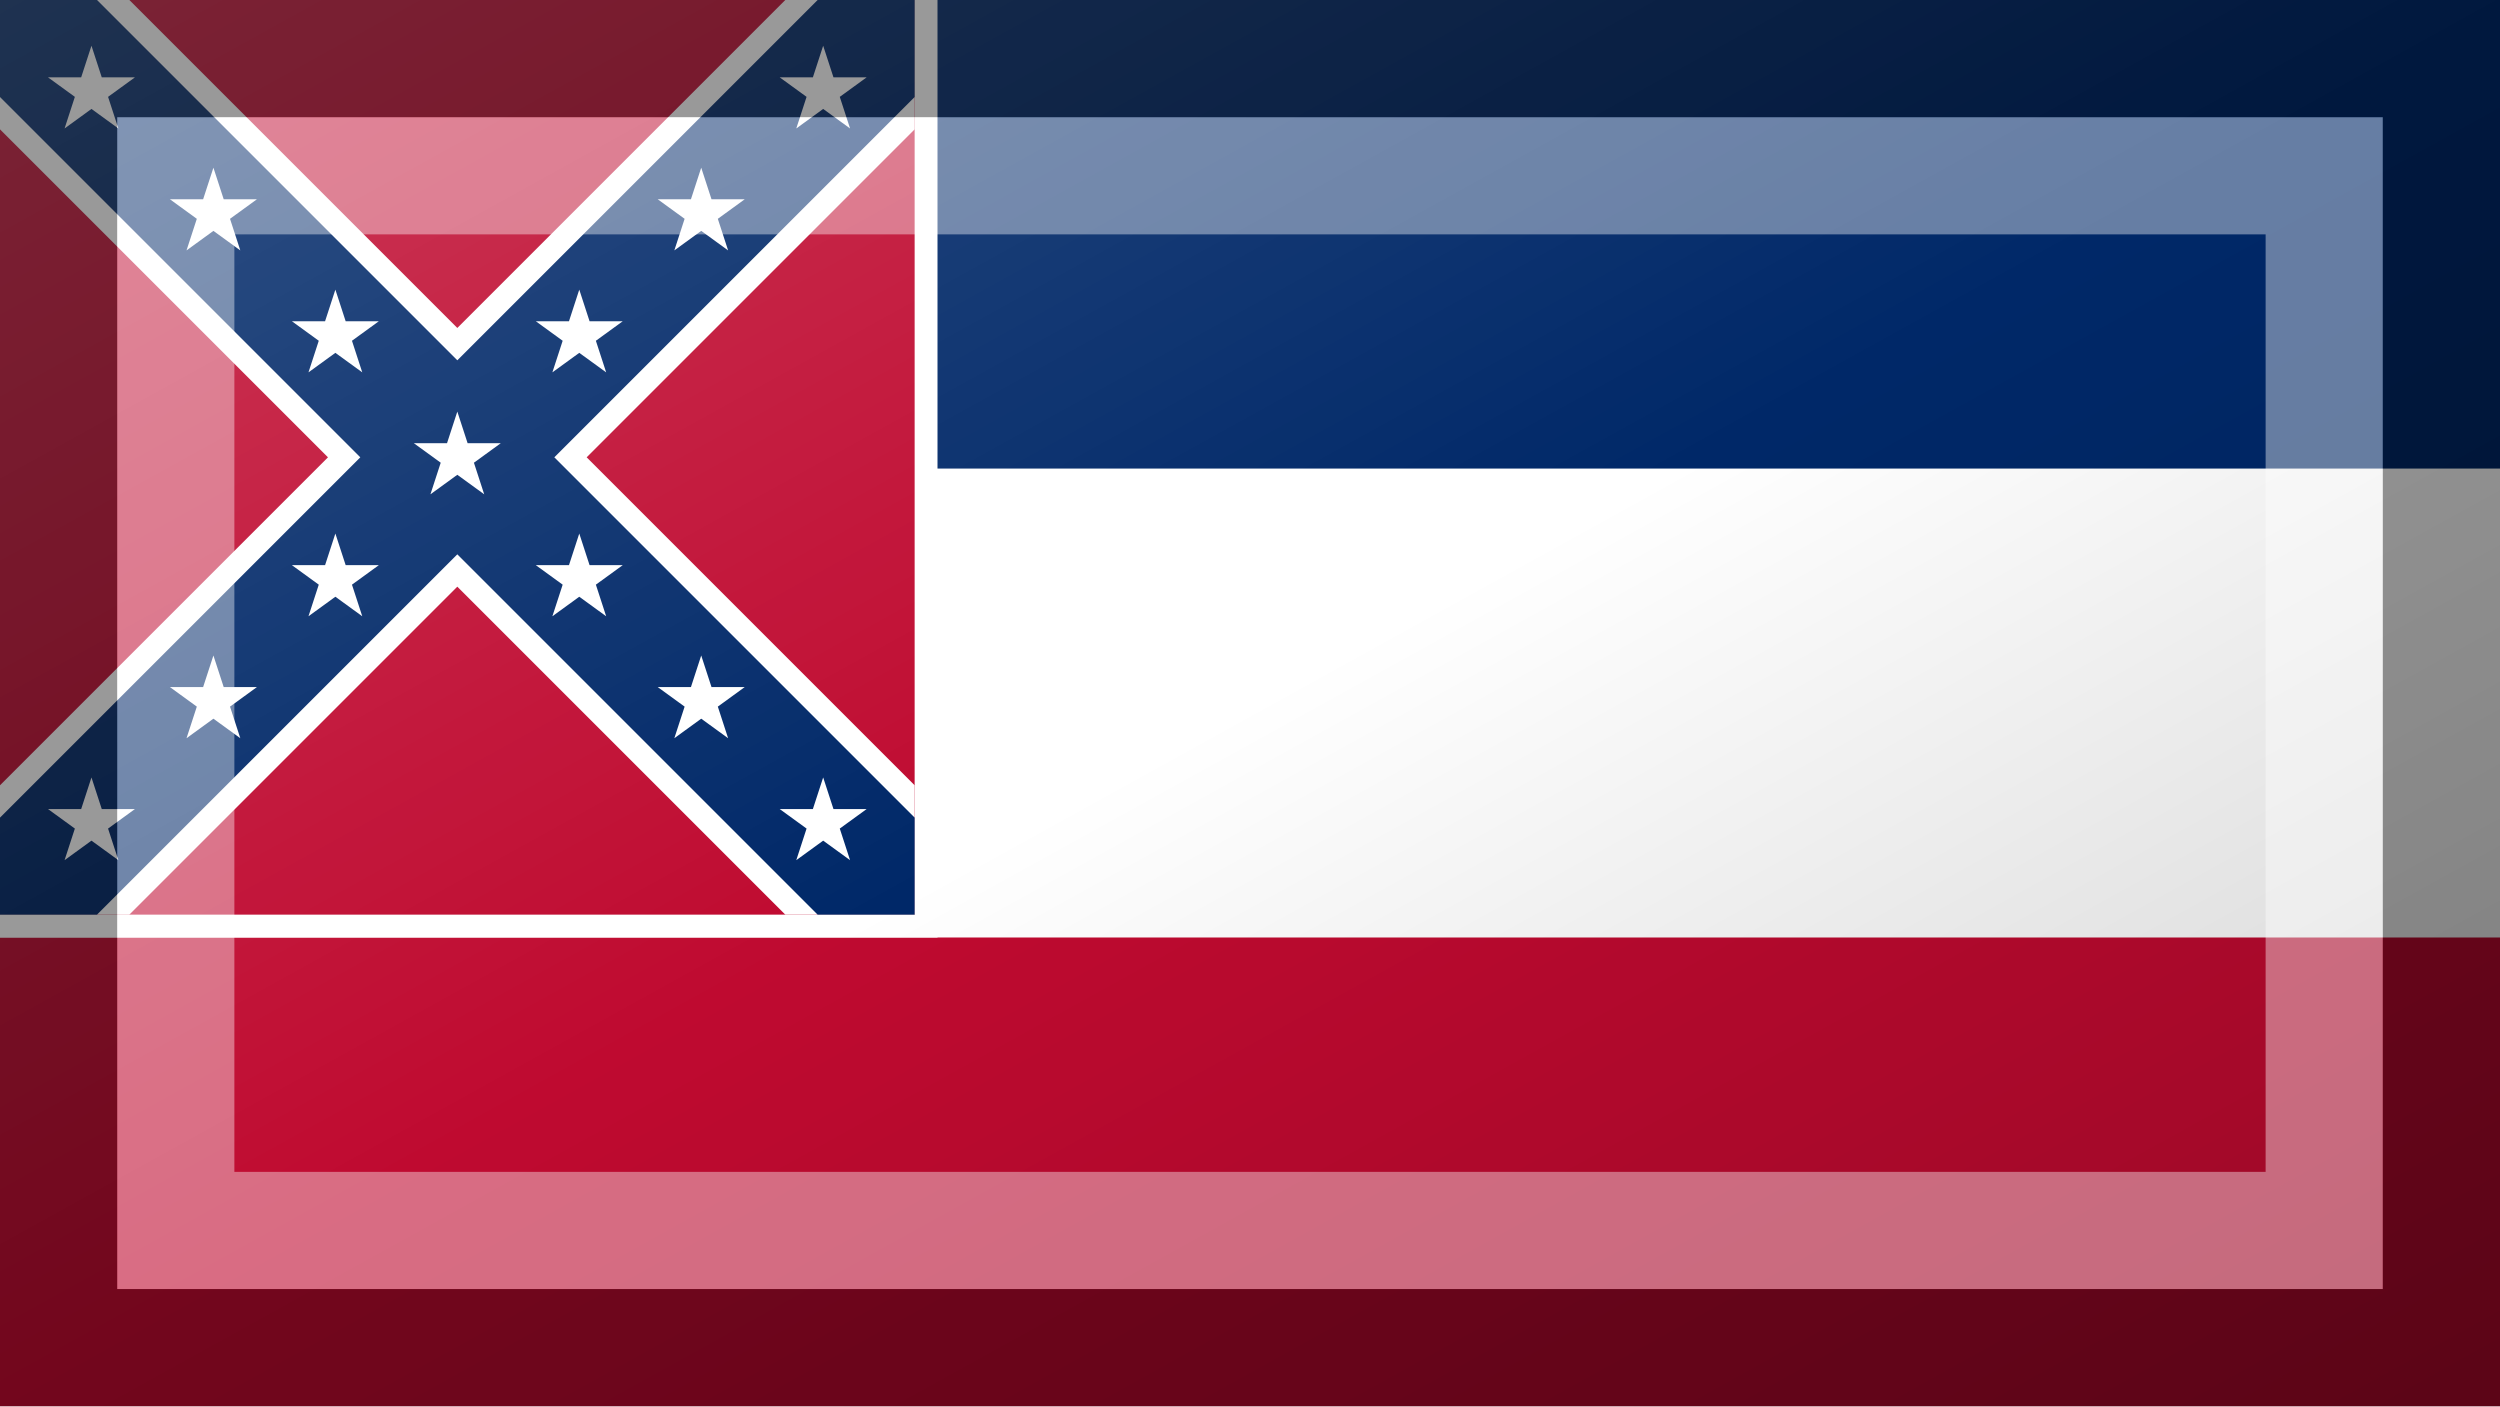
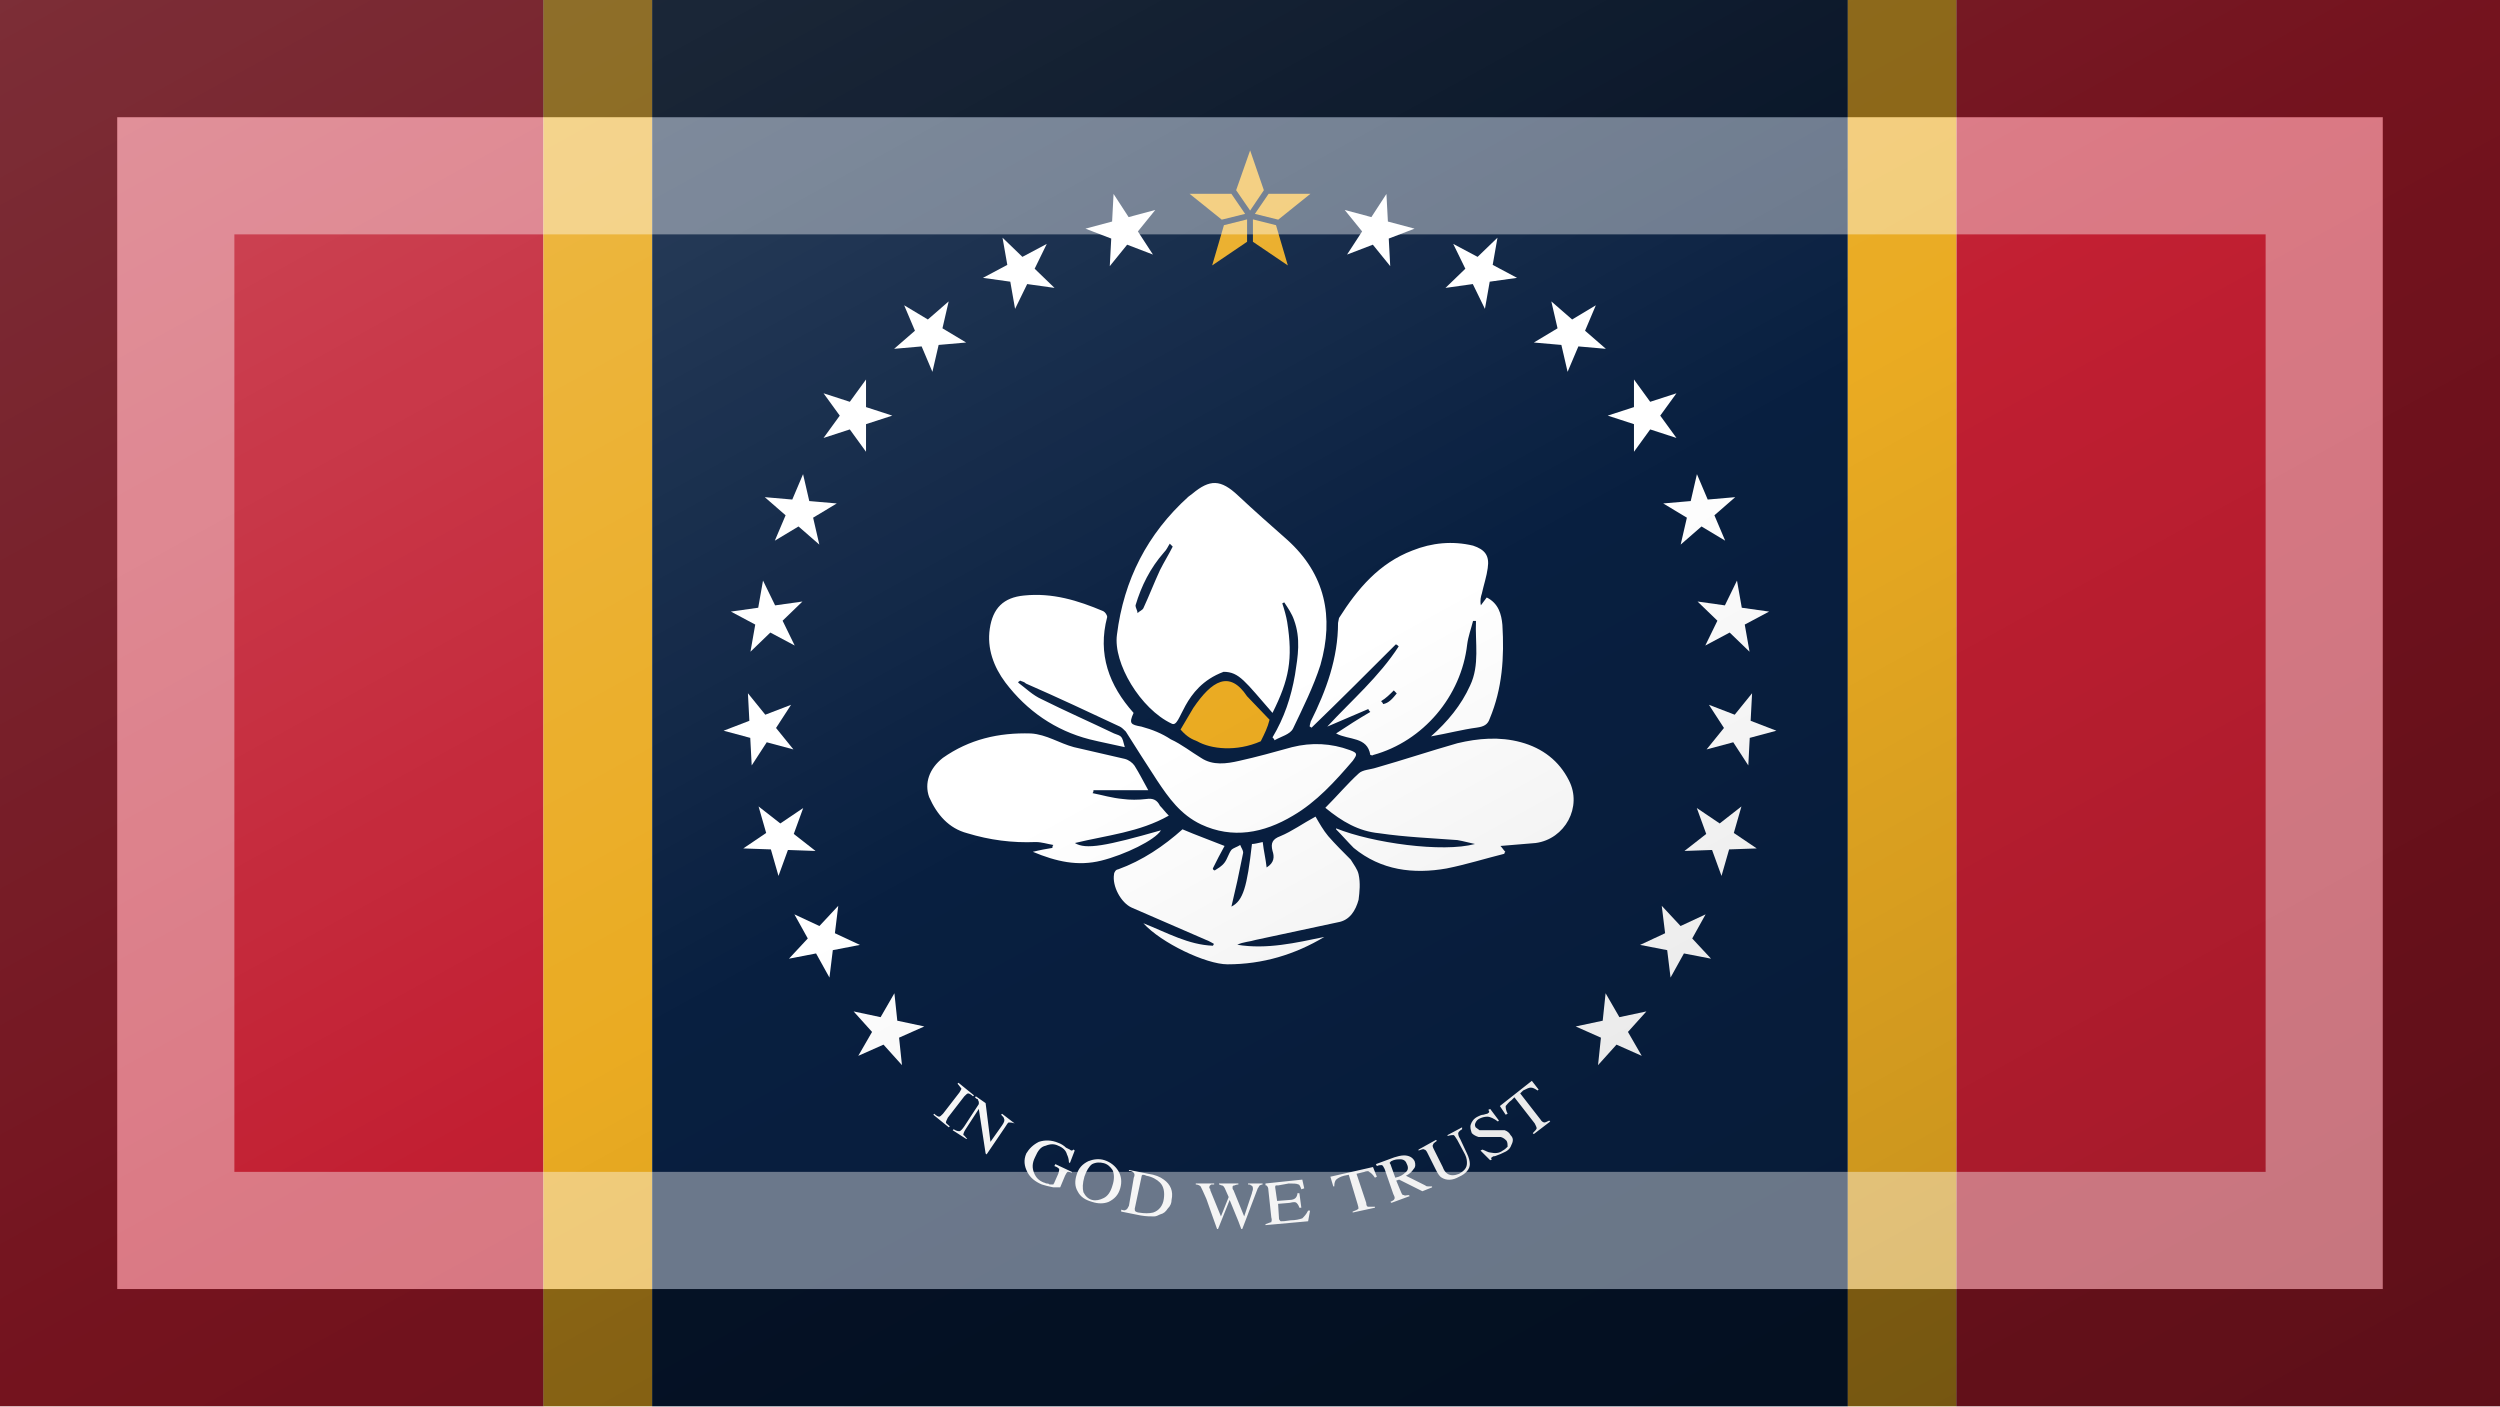
<svg xmlns="http://www.w3.org/2000/svg" xmlns:xlink="http://www.w3.org/1999/xlink" version="1.1" width="640" height="360" viewBox="0 0 640 360">
  <style>
- .blue{fill:rgb(0,40,104);}
- .red{fill:rgb(191,10,48);}
+ .blue{fill:rgb(8,31,64);}
+ .red{fill:rgb(194,31,50);}
.white{fill:rgb(255,255,255);}
+ .yellow{fill:rgb(234,171,34);}
</style>
  <defs>
+     <path id="magnolia" d="M -0.222 0.162 C -0.214 0.16 -0.208 0.159 -0.202 0.158 C -0.202 0.157 -0.202 0.156 -0.201 0.155 C -0.207 0.154 -0.213 0.152 -0.219 0.152 C -0.243 0.153 -0.266 0.15 -0.289 0.143 C -0.308 0.138 -0.32 0.124 -0.328 0.106 C -0.333 0.092 -0.328 0.077 -0.314 0.066 C -0.287 0.047 -0.257 0.04 -0.224 0.041 C -0.208 0.042 -0.195 0.051 -0.18 0.055 C -0.163 0.059 -0.145 0.063 -0.128 0.067 C -0.124 0.068 -0.12 0.071 -0.118 0.074 C -0.113 0.082 -0.109 0.09 -0.104 0.099 C -0.123 0.099 -0.142 0.099 -0.16 0.099 C -0.16 0.1 -0.16 0.101 -0.161 0.102 C -0.151 0.104 -0.141 0.107 -0.13 0.108 C -0.123 0.109 -0.114 0.109 -0.106 0.108 C -0.099 0.107 -0.095 0.109 -0.092 0.115 C -0.089 0.118 -0.087 0.121 -0.083 0.125 C -0.113 0.142 -0.146 0.145 -0.179 0.153 C -0.168 0.16 -0.147 0.156 -0.091 0.14 C -0.097 0.15 -0.128 0.165 -0.152 0.171 C -0.176 0.177 -0.198 0.172 -0.222 0.162 Z M -0.069 0.139 C -0.055 0.145 -0.041 0.15 -0.026 0.156 C -0.03 0.163 -0.034 0.171 -0.038 0.179 C -0.038 0.18 -0.037 0.181 -0.036 0.181 C -0.033 0.179 -0.029 0.177 -0.026 0.173 C -0.023 0.169 -0.022 0.164 -0.019 0.16 C -0.017 0.158 -0.013 0.157 -0.01 0.155 C -0.009 0.158 -0.007 0.16 -0.007 0.163 C -0.009 0.173 -0.011 0.182 -0.013 0.192 C -0.015 0.201 -0.017 0.209 -0.019 0.218 C -0.007 0.212 -0.003 0.198 0.002 0.154 C 0.005 0.154 0.008 0.153 0.013 0.152 C 0.014 0.161 0.016 0.169 0.017 0.178 C 0.025 0.173 0.025 0.167 0.023 0.161 C 0.021 0.153 0.023 0.149 0.031 0.146 C 0.043 0.141 0.054 0.133 0.067 0.126 C 0.071 0.133 0.075 0.14 0.08 0.146 C 0.087 0.154 0.095 0.162 0.103 0.17 C 0.106 0.175 0.11 0.18 0.111 0.185 C 0.113 0.194 0.112 0.203 0.111 0.211 C 0.108 0.222 0.102 0.232 0.09 0.234 C 0.062 0.24 0.034 0.246 0.006 0.252 C -2.9999763E-4 0.254 -0.007 0.254 -0.013 0.257 C 0.017 0.262 0.047 0.255 0.076 0.249 C 0.046 0.267 0.013 0.277 -0.023 0.277 C -0.045 0.277 -0.091 0.255 -0.109 0.235 C -0.084 0.245 -0.063 0.257 -0.038 0.258 C -0.037 0.257 -0.037 0.256 -0.037 0.256 C -0.039 0.255 -0.042 0.253 -0.045 0.252 C -0.07 0.241 -0.096 0.23 -0.121 0.219 C -0.132 0.214 -0.141 0.197 -0.139 0.185 C -0.139 0.183 -0.137 0.18 -0.135 0.18 C -0.11 0.171 -0.088 0.156 -0.069 0.139 Z M 0.088 0.138 C 0.125 0.153 0.197 0.163 0.23 0.154 C 0.225 0.153 0.218 0.151 0.212 0.15 C 0.186 0.148 0.159 0.147 0.132 0.143 C 0.111 0.141 0.094 0.131 0.077 0.117 C 0.089 0.105 0.1 0.092 0.111 0.082 C 0.115 0.078 0.123 0.078 0.129 0.076 C 0.157 0.068 0.184 0.059 0.212 0.051 C 0.233 0.046 0.255 0.044 0.277 0.05 C 0.299 0.056 0.316 0.069 0.326 0.089 C 0.34 0.116 0.322 0.149 0.292 0.153 C 0.281 0.154 0.269 0.155 0.256 0.156 C 0.258 0.158 0.259 0.16 0.261 0.162 C 0.26 0.163 0.26 0.163 0.26 0.164 C 0.24 0.169 0.221 0.175 0.201 0.179 C 0.167 0.185 0.134 0.181 0.106 0.158 C 0.1 0.152 0.094 0.145 0.088 0.139 Z M 0.228 -0.074 C 0.226 -0.066 0.223 -0.058 0.222 -0.05 C 0.216 0.003 0.177 0.049 0.126 0.063 C 0.125 0.064 0.124 0.063 0.123 0.063 C 0.12 0.044 0.101 0.048 0.088 0.041 C 0.1 0.033 0.111 0.026 0.123 0.019 C 0.122 0.018 0.121 0.017 0.121 0.016 C 0.107 0.022 0.093 0.028 0.079 0.034 C 0.104 0.007 0.132 -0.017 0.152 -0.048 C 0.151 -0.049 0.15 -0.05 0.149 -0.05 C 0.121 -0.022 0.092 0.007 0.063 0.035 C 0.062 0.035 0.062 0.034 0.061 0.034 C 0.061 0.032 0.062 0.03 0.062 0.029 C 0.078 -0.003 0.09 -0.036 0.09 -0.072 C 0.09 -0.073 0.091 -0.076 0.091 -0.077 C 0.11 -0.107 0.132 -0.133 0.166 -0.146 C 0.186 -0.154 0.207 -0.156 0.228 -0.151 C 0.24 -0.147 0.245 -0.141 0.243 -0.128 C 0.242 -0.12 0.239 -0.111 0.237 -0.102 C 0.236 -0.099 0.235 -0.095 0.236 -0.09 C 0.238 -0.093 0.24 -0.095 0.242 -0.098 C 0.254 -0.092 0.257 -0.081 0.258 -0.07 C 0.26 -0.037 0.258 -0.005 0.245 0.026 C 0.243 0.032 0.239 0.034 0.232 0.035 C 0.217 0.037 0.202 0.041 0.185 0.044 C 0.202 0.029 0.216 0.012 0.225 -0.008 C 0.235 -0.029 0.23 -0.052 0.231 -0.074 C 0.23 -0.074 0.229 -0.074 0.228 -0.074 Z M 0.134 0.008 C 0.135 0.009 0.136 0.01 0.136 0.011 C 0.142 0.01 0.146 0.005 0.15 9.999983E-5 C 0.149 -8.0000015E-4 0.148 -0.002 0.147 -0.003 C 0.143 0.001 0.139 0.005 0.134 0.008 Z M -0.237 -0.011 C -0.229 -0.005 -0.222 0.002 -0.213 0.006 C -0.189 0.018 -0.164 0.029 -0.139 0.041 C -0.131 0.044 -0.131 0.043 -0.128 0.055 C -0.141 0.052 -0.152 0.05 -0.164 0.047 C -0.199 0.038 -0.228 0.018 -0.25 -0.011 C -0.262 -0.027 -0.269 -0.046 -0.266 -0.066 C -0.263 -0.087 -0.252 -0.098 -0.231 -0.1 C -0.202 -0.103 -0.176 -0.095 -0.15 -0.084 C -0.148 -0.083 -0.146 -0.08 -0.146 -0.078 C -0.156 -0.04 -0.144 -0.008 -0.119 0.02 C -0.124 0.031 -0.122 0.032 -0.111 0.034 C -0.1 0.037 -0.09 0.041 -0.081 0.047 C -0.07 0.052 -0.06 0.06 -0.05 0.066 C -0.038 0.074 -0.024 0.072 -0.011 0.069 C 0.007 0.065 0.025 0.06 0.043 0.055 C 0.063 0.05 0.083 0.051 0.102 0.058 C 0.11 0.061 0.11 0.062 0.105 0.069 C 0.087 0.09 0.068 0.111 0.044 0.125 C 0.014 0.143 -0.018 0.149 -0.05 0.134 C -0.071 0.124 -0.083 0.107 -0.095 0.089 C -0.106 0.072 -0.117 0.055 -0.127 0.039 C -0.129 0.037 -0.131 0.035 -0.133 0.034 C -0.165 0.019 -0.197 0.004 -0.229 -0.01 C -0.231 -0.012 -0.233 -0.012 -0.235 -0.013 C -0.236 -0.012 -0.237 -0.012 -0.237 -0.011 Z M 0.038 -0.157 C 0.021 -0.172 0.004 -0.187 -0.012 -0.202 C -0.03 -0.219 -0.041 -0.219 -0.059 -0.204 C -0.06 -0.203 -0.062 -0.202 -0.063 -0.201 C -0.105 -0.163 -0.129 -0.116 -0.136 -0.06 C -0.14 -0.031 -0.112 0.016 -0.08 0.031 C -0.07 0.036 -0.07 -0.006 -0.027 -0.022 C -0.011 -0.022 -0.005 -0.012 0.023 0.02 C 0.04 -0.014 0.044 -0.035 0.038 -0.073 C 0.037 -0.079 0.035 -0.086 0.033 -0.092 L 0.035 -0.093 C 0.039 -0.087 0.043 -0.081 0.045 -0.075 C 0.052 -0.056 0.049 -0.038 0.046 -0.019 C 0.042 0.004 0.035 0.025 0.023 0.045 C 0.024 0.046 0.025 0.047 0.025 0.048 C 0.032 0.044 0.041 0.042 0.044 0.036 C 0.054 0.015 0.065 -0.007 0.072 -0.029 C 0.086 -0.078 0.077 -0.122 0.038 -0.157 Z M -0.092 -0.126 C -0.098 -0.113 -0.103 -0.1 -0.109 -0.087 C -0.11 -0.085 -0.113 -0.084 -0.115 -0.082 C -0.115 -0.085 -0.117 -0.087 -0.117 -0.09 C -0.111 -0.11 -0.102 -0.128 -0.088 -0.144 C -0.085 -0.147 -0.084 -0.15 -0.082 -0.153 C -0.081 -0.152 -0.08 -0.151 -0.079 -0.15 C -0.083 -0.142 -0.088 -0.134 -0.092 -0.126 Z" />
+     <path id="magnolia2" d="M -0.071 0.037 L -0.058 0.015 C -0.039 -0.013 -0.021 -0.024 -0.003 0.003 L 0.02 0.027 C 0.018 0.035 0.015 0.041 0.011 0.049 C -0.014 0.06 -0.04 0.057 -0.054 0.049 C -0.059 0.047 -0.064 0.045 -0.071 0.037 Z" />
    <path id="star" d="M 0.0 -1.0 L 0.225 -0.309 L 0.951 -0.309 L 0.363 0.118 L 0.588 0.809 L 0.0 0.382 L -0.588 0.809 L -0.363 0.118 L -0.951 -0.309 L -0.225 -0.309 Z" />
+     <path id="star2" d="M 0.218 -0.374 L 0.002 -1 L -0.218 -0.374 L 0.002 -0.054 Z M -0.41 0.176 L -0.595 0.809 L -0.046 0.437 V 0.085 L -0.41 0.176 Z M -0.293 -0.318 H -0.951 L -0.444 0.089 L -0.077 -0.002 Z M 0.444 0.089 L 0.951 -0.318 H 0.293 L 0.077 -0.002 L 0.444 0.089 Z M 0.409 0.176 L 0.046 0.085 V 0.437 L 0.595 0.809 Z" />
+     <path id="text" d="M 0.258 0.416 L 0.291 0.39 L 0.298 0.399 L 0.297 0.4 C 0.294 0.398 0.292 0.397 0.29 0.397 C 0.288 0.397 0.286 0.398 0.282 0.4 L 0.279 0.403 L 0.3 0.43 C 0.301 0.432 0.303 0.433 0.304 0.433 C 0.305 0.433 0.307 0.432 0.309 0.431 L 0.31 0.432 L 0.293 0.445 L 0.292 0.444 C 0.294 0.442 0.296 0.44 0.296 0.439 C 0.296 0.438 0.295 0.436 0.294 0.434 L 0.273 0.407 L 0.27 0.41 C 0.267 0.412 0.265 0.415 0.264 0.416 C 0.264 0.418 0.264 0.42 0.266 0.424 L 0.264 0.425 Z M 0.24 0.461 C 0.243 0.462 0.246 0.464 0.248 0.464 C 0.253 0.465 0.257 0.465 0.261 0.462 C 0.263 0.461 0.265 0.459 0.266 0.458 C 0.266 0.456 0.266 0.454 0.265 0.452 C 0.263 0.45 0.262 0.449 0.259 0.448 C 0.258 0.448 0.255 0.448 0.25 0.448 L 0.242 0.448 C 0.24 0.448 0.238 0.448 0.236 0.448 C 0.233 0.447 0.231 0.446 0.229 0.444 C 0.228 0.441 0.227 0.438 0.228 0.435 C 0.229 0.432 0.231 0.429 0.235 0.427 C 0.237 0.426 0.239 0.425 0.241 0.425 C 0.244 0.424 0.245 0.424 0.245 0.424 C 0.246 0.423 0.247 0.423 0.247 0.422 C 0.247 0.422 0.247 0.421 0.246 0.42 L 0.248 0.419 L 0.257 0.431 L 0.256 0.432 C 0.252 0.429 0.248 0.427 0.245 0.427 C 0.242 0.427 0.239 0.428 0.237 0.429 C 0.235 0.43 0.234 0.431 0.233 0.433 C 0.232 0.435 0.232 0.436 0.233 0.438 C 0.234 0.439 0.236 0.44 0.237 0.441 C 0.239 0.441 0.241 0.441 0.244 0.441 L 0.252 0.441 C 0.257 0.441 0.261 0.441 0.263 0.441 C 0.266 0.442 0.268 0.444 0.269 0.446 C 0.272 0.449 0.272 0.452 0.27 0.456 C 0.269 0.459 0.267 0.462 0.262 0.464 C 0.26 0.465 0.258 0.466 0.255 0.467 C 0.253 0.468 0.251 0.468 0.251 0.468 C 0.25 0.469 0.249 0.469 0.249 0.47 C 0.249 0.47 0.249 0.471 0.25 0.471 L 0.248 0.472 L 0.238 0.462 Z M 0.192 0.451 L 0.193 0.452 C 0.19 0.454 0.189 0.455 0.189 0.456 C 0.188 0.457 0.189 0.459 0.19 0.461 L 0.199 0.479 C 0.2 0.482 0.202 0.485 0.204 0.486 C 0.207 0.488 0.211 0.488 0.216 0.486 C 0.221 0.483 0.224 0.48 0.224 0.475 C 0.224 0.473 0.224 0.47 0.222 0.466 L 0.214 0.451 C 0.212 0.448 0.211 0.446 0.21 0.446 C 0.209 0.446 0.207 0.446 0.204 0.447 L 0.204 0.446 L 0.219 0.438 L 0.219 0.44 C 0.217 0.441 0.215 0.443 0.215 0.444 C 0.215 0.445 0.215 0.447 0.217 0.45 L 0.224 0.465 C 0.226 0.469 0.227 0.473 0.227 0.476 C 0.227 0.481 0.223 0.486 0.216 0.489 C 0.209 0.493 0.203 0.493 0.198 0.49 C 0.196 0.489 0.194 0.486 0.192 0.482 L 0.183 0.464 C 0.182 0.462 0.181 0.461 0.18 0.461 C 0.179 0.46 0.177 0.461 0.174 0.462 L 0.174 0.461 Z M 0.145 0.515 C 0.147 0.514 0.149 0.513 0.149 0.512 C 0.15 0.511 0.149 0.509 0.148 0.507 L 0.139 0.481 C 0.138 0.479 0.137 0.477 0.136 0.477 C 0.135 0.477 0.133 0.477 0.131 0.478 L 0.13 0.476 L 0.149 0.469 C 0.152 0.468 0.156 0.467 0.159 0.467 C 0.164 0.467 0.168 0.469 0.17 0.473 C 0.171 0.476 0.171 0.479 0.169 0.481 C 0.167 0.484 0.165 0.486 0.161 0.488 L 0.181 0.498 C 0.182 0.499 0.183 0.499 0.184 0.499 C 0.185 0.499 0.186 0.499 0.188 0.499 L 0.188 0.5 L 0.178 0.504 L 0.154 0.492 L 0.151 0.493 L 0.156 0.505 C 0.157 0.507 0.157 0.508 0.159 0.508 C 0.16 0.509 0.161 0.508 0.164 0.508 L 0.165 0.509 L 0.146 0.516 Z M 0.16 0.485 C 0.163 0.483 0.164 0.48 0.162 0.476 C 0.161 0.473 0.159 0.471 0.155 0.471 C 0.153 0.471 0.151 0.471 0.148 0.472 C 0.146 0.473 0.145 0.473 0.145 0.474 C 0.144 0.474 0.144 0.475 0.145 0.476 L 0.15 0.49 C 0.155 0.489 0.158 0.487 0.16 0.485 Z M 0.083 0.489 L 0.127 0.479 L 0.131 0.489 L 0.129 0.49 C 0.127 0.487 0.125 0.485 0.123 0.484 C 0.122 0.483 0.118 0.484 0.114 0.485 L 0.11 0.486 L 0.12 0.516 C 0.12 0.519 0.121 0.52 0.122 0.52 C 0.123 0.52 0.125 0.52 0.129 0.52 L 0.129 0.521 L 0.106 0.526 L 0.106 0.525 C 0.109 0.524 0.111 0.523 0.112 0.522 C 0.112 0.521 0.112 0.52 0.111 0.517 L 0.102 0.487 L 0.097 0.488 C 0.093 0.489 0.09 0.491 0.089 0.492 C 0.088 0.493 0.087 0.495 0.087 0.499 L 0.086 0.499 Z M 0.016 0.538 C 0.019 0.537 0.021 0.536 0.022 0.536 C 0.022 0.535 0.023 0.534 0.022 0.531 L 0.019 0.503 C 0.019 0.5 0.018 0.499 0.017 0.498 C 0.016 0.498 0.016 0.498 0.016 0.497 L 0.016 0.496 L 0.054 0.492 L 0.056 0.501 L 0.053 0.502 C 0.052 0.499 0.051 0.497 0.05 0.497 C 0.048 0.496 0.045 0.496 0.04 0.496 L 0.029 0.498 C 0.028 0.498 0.027 0.498 0.027 0.498 C 0.026 0.498 0.026 0.499 0.026 0.5 L 0.028 0.514 L 0.041 0.513 C 0.044 0.513 0.046 0.512 0.047 0.511 C 0.048 0.51 0.049 0.508 0.049 0.506 L 0.051 0.506 L 0.053 0.521 L 0.051 0.521 C 0.05 0.518 0.049 0.517 0.048 0.516 C 0.047 0.515 0.045 0.515 0.041 0.516 L 0.029 0.517 L 0.03 0.533 C 0.031 0.534 0.031 0.535 0.032 0.535 C 0.034 0.535 0.036 0.535 0.042 0.534 C 0.047 0.534 0.051 0.533 0.054 0.532 C 0.056 0.53 0.058 0.528 0.06 0.524 L 0.062 0.524 L 0.06 0.535 L 0.016 0.539 Z M -0.037 0.496 V 0.497 C -0.038 0.497 -0.039 0.497 -0.04 0.497 C -0.041 0.498 -0.042 0.498 -0.042 0.5 C -0.042 0.5 -0.042 0.501 -0.042 0.501 C -0.041 0.501 -0.041 0.502 -0.041 0.503 L -0.03 0.53 L -0.022 0.51 L -0.026 0.501 C -0.027 0.499 -0.028 0.498 -0.029 0.498 C -0.03 0.498 -0.031 0.497 -0.032 0.497 V 0.496 H -0.012 V 0.497 C -0.014 0.497 -0.016 0.498 -0.016 0.498 C -0.018 0.498 -0.018 0.499 -0.018 0.5 C -0.018 0.501 -0.018 0.501 -0.018 0.501 C -0.018 0.501 -0.018 0.502 -0.017 0.503 L -0.006 0.53 L 0.002 0.506 C 0.002 0.505 0.003 0.503 0.003 0.502 C 0.003 0.502 0.003 0.501 0.003 0.501 C 0.003 0.499 0.002 0.498 0.001 0.498 C 3.9997906E-4 0.497 -6.00021E-4 0.497 -0.002 0.497 V 0.496 L 0.013 0.496 V 0.497 C 0.012 0.497 0.01 0.498 0.01 0.498 C 0.009 0.499 0.009 0.5 0.008 0.501 L -2.142042E-8 0.522 L -0.003 0.53 L -0.008 0.543 H -0.009 L -0.012 0.535 L -0.021 0.513 L -0.033 0.543 H -0.034 L -0.039 0.529 L -0.045 0.512 C -0.048 0.505 -0.05 0.501 -0.051 0.499 C -0.052 0.498 -0.054 0.497 -0.056 0.497 V 0.496 Z M -0.133 0.523 C -0.13 0.524 -0.129 0.524 -0.128 0.523 C -0.127 0.523 -0.126 0.521 -0.125 0.519 L -0.12 0.49 C -0.119 0.488 -0.119 0.486 -0.12 0.485 C -0.121 0.484 -0.122 0.483 -0.125 0.483 L -0.125 0.482 L -0.105 0.486 C -0.098 0.487 -0.093 0.489 -0.089 0.492 C -0.082 0.497 -0.079 0.504 -0.081 0.513 C -0.081 0.516 -0.082 0.519 -0.085 0.522 C -0.087 0.525 -0.089 0.527 -0.093 0.528 C -0.095 0.529 -0.097 0.53 -0.099 0.53 C -0.103 0.53 -0.107 0.53 -0.113 0.529 L -0.133 0.525 Z M -0.118 0.525 C -0.118 0.525 -0.116 0.526 -0.115 0.526 C -0.109 0.527 -0.104 0.527 -0.1 0.526 C -0.094 0.524 -0.09 0.519 -0.089 0.512 C -0.088 0.505 -0.089 0.499 -0.093 0.495 C -0.096 0.492 -0.101 0.489 -0.107 0.488 C -0.109 0.487 -0.11 0.487 -0.111 0.487 C -0.112 0.488 -0.112 0.488 -0.112 0.489 L -0.119 0.522 C -0.119 0.524 -0.119 0.524 -0.118 0.525 Z M -0.167 0.473 C -0.162 0.471 -0.156 0.47 -0.15 0.472 C -0.144 0.474 -0.139 0.478 -0.136 0.483 C -0.133 0.488 -0.132 0.494 -0.134 0.501 C -0.136 0.508 -0.14 0.512 -0.146 0.515 C -0.151 0.517 -0.157 0.517 -0.163 0.515 C -0.17 0.513 -0.175 0.51 -0.178 0.504 C -0.181 0.499 -0.181 0.493 -0.179 0.487 C -0.177 0.48 -0.173 0.476 -0.167 0.473 Z M -0.172 0.505 C -0.17 0.509 -0.167 0.512 -0.163 0.513 C -0.159 0.514 -0.155 0.513 -0.151 0.511 C -0.147 0.509 -0.144 0.505 -0.142 0.498 C -0.14 0.492 -0.14 0.486 -0.142 0.482 C -0.144 0.479 -0.147 0.476 -0.151 0.475 C -0.155 0.474 -0.159 0.474 -0.163 0.476 C -0.166 0.478 -0.169 0.483 -0.171 0.489 C -0.173 0.496 -0.173 0.501 -0.172 0.505 Z M -0.19 0.459 C -0.188 0.46 -0.186 0.461 -0.186 0.461 C -0.185 0.462 -0.184 0.462 -0.184 0.462 C -0.183 0.462 -0.183 0.461 -0.182 0.461 L -0.181 0.462 L -0.186 0.475 L -0.187 0.474 C -0.187 0.471 -0.188 0.468 -0.189 0.466 C -0.19 0.462 -0.193 0.459 -0.198 0.457 C -0.202 0.455 -0.206 0.455 -0.211 0.457 C -0.216 0.458 -0.219 0.462 -0.222 0.469 C -0.225 0.475 -0.225 0.48 -0.223 0.485 C -0.221 0.49 -0.218 0.493 -0.213 0.495 C -0.212 0.495 -0.211 0.496 -0.21 0.496 C -0.209 0.496 -0.208 0.496 -0.207 0.497 C -0.205 0.497 -0.204 0.497 -0.203 0.497 C -0.203 0.496 -0.202 0.496 -0.202 0.495 L -0.198 0.486 C -0.197 0.483 -0.197 0.482 -0.197 0.481 C -0.198 0.48 -0.199 0.479 -0.202 0.478 L -0.201 0.476 L -0.184 0.484 L -0.184 0.485 C -0.186 0.484 -0.187 0.484 -0.188 0.484 C -0.189 0.484 -0.19 0.486 -0.191 0.488 L -0.196 0.5 C -0.197 0.5 -0.199 0.5 -0.203 0.5 C -0.208 0.499 -0.212 0.498 -0.215 0.497 C -0.222 0.494 -0.227 0.49 -0.23 0.484 C -0.233 0.478 -0.234 0.472 -0.231 0.465 C -0.228 0.46 -0.224 0.456 -0.218 0.453 C -0.212 0.451 -0.205 0.451 -0.198 0.454 C -0.195 0.455 -0.192 0.457 -0.19 0.459 Z M -0.306 0.44 C -0.303 0.442 -0.301 0.442 -0.3 0.442 C -0.299 0.442 -0.297 0.44 -0.295 0.437 L -0.28 0.414 L -0.28 0.412 C -0.28 0.411 -0.281 0.41 -0.281 0.409 C -0.282 0.409 -0.283 0.408 -0.284 0.407 L -0.283 0.406 L -0.273 0.413 L -0.268 0.453 L -0.256 0.436 C -0.254 0.433 -0.253 0.431 -0.254 0.429 C -0.254 0.428 -0.255 0.427 -0.257 0.425 L -0.256 0.424 L -0.243 0.434 L -0.243 0.434 C -0.246 0.433 -0.247 0.433 -0.249 0.433 C -0.25 0.433 -0.251 0.435 -0.253 0.438 L -0.272 0.466 L -0.273 0.465 L -0.28 0.419 L -0.293 0.439 C -0.295 0.442 -0.296 0.444 -0.296 0.446 C -0.295 0.446 -0.294 0.448 -0.292 0.45 L -0.293 0.45 L -0.307 0.441 Z M -0.326 0.424 C -0.324 0.426 -0.322 0.427 -0.321 0.427 C -0.32 0.427 -0.319 0.426 -0.317 0.424 L -0.3 0.402 C -0.299 0.4 -0.298 0.399 -0.298 0.398 C -0.299 0.397 -0.3 0.395 -0.302 0.393 L -0.301 0.392 L -0.285 0.405 L -0.286 0.406 C -0.288 0.404 -0.29 0.403 -0.291 0.403 C -0.292 0.403 -0.293 0.404 -0.295 0.406 L -0.312 0.428 C -0.313 0.43 -0.314 0.432 -0.314 0.433 C -0.314 0.434 -0.312 0.435 -0.31 0.437 L -0.311 0.438 L -0.327 0.425 Z" />
    <linearGradient id="glaze" x1="0%" y1="0%" x2="100%" y2="100%">
      <stop offset="0%" stop-color="rgb(255,255,255)" stop-opacity="0.2" />
      <stop offset="49.999%" stop-color="rgb(255,255,255)" stop-opacity="0.0" />
      <stop offset="50.001%" stop-color="rgb(0,0,0)" stop-opacity="0.0" />
      <stop offset="100%" stop-color="rgb(0,0,0)" stop-opacity="0.2" />
    </linearGradient>
  </defs>
  <g>
    <g>
-       <rect x="0" y="0" width="640" height="120" class="blue" />
-       <rect x="0" y="120" width="640" height="120" class="white" />
-       <rect x="0" y="240" width="640" height="120" class="red" />
+       <rect x="0" y="0" width="139.13" height="360" class="red" />
+       <rect x="139.13" y="0" width="27.826" height="360" class="yellow" />
+       <rect x="166.957" y="0" width="306.087" height="360" class="blue" />
+       <rect x="473.043" y="0" width="27.826" height="360" class="yellow" />
+       <rect x="500.87" y="0" width="139.13" height="360" class="red" />
    </g>
-     <rect x="0" y="0" width="240" height="240" class="white" />
-     <rect x="0" y="0" width="234.147" height="234.147" class="red" />
-     <path d="M 0 0 L 0 33.113 L 83.96 117.073 L 83.96 117.073 L 0 201.033 L 0 201.033 L 0 234.147 L 33.113 234.147 L 117.073 150.187 L 117.073 150.187 L 117.073 150.187 L 117.073 150.187 L 117.073 150.187 L 117.073 150.187 L 201.033 234.147 L 234.147 234.147 L 234.147 201.033 L 234.147 201.033 L 150.187 117.073 L 150.187 117.073 L 234.147 33.113 L 234.147 0 L 201.033 0 L 117.073 83.96 L 33.113 0 Z" class="white" />
-     <path d="M 0 0 L 0 24.835 L 92.238 117.073 L 92.238 117.073 L 0 209.311 L 0 234.147 L 24.835 234.147 L 117.073 141.908 L 117.073 141.908 L 209.311 234.147 L 234.147 234.147 L 234.147 209.311 L 141.908 117.073 L 141.908 117.073 L 234.147 24.835 L 234.147 0 L 209.311 0 L 117.073 92.238 L 117.073 92.238 L 24.835 0 Z" class="blue" />
-     <use xlink:href="#star" transform="translate(117.0733 117.0733) scale(11.7073 11.7073) rotate(0)" class="white" />
+     <use xlink:href="#star2" transform="translate(320 54.7826) scale(16.2783 16.2783) rotate(0)" class="yellow" />
    <g>
-       <use xlink:href="#star" transform="translate(85.8537 85.8537) scale(11.7073 11.7073) rotate(0)" class="white" />
-       <use xlink:href="#star" transform="translate(148.2928 85.8537) scale(11.7073 11.7073) rotate(0)" class="white" />
-       <use xlink:href="#star" transform="translate(85.8537 148.2928) scale(11.7073 11.7073) rotate(0)" class="white" />
-       <use xlink:href="#star" transform="translate(148.2928 148.2928) scale(11.7073 11.7073) rotate(0)" class="white" />
-       <use xlink:href="#star" transform="translate(54.6342 54.6342) scale(11.7073 11.7073) rotate(0)" class="white" />
-       <use xlink:href="#star" transform="translate(179.5123 54.6342) scale(11.7073 11.7073) rotate(0)" class="white" />
-       <use xlink:href="#star" transform="translate(54.6342 179.5123) scale(11.7073 11.7073) rotate(0)" class="white" />
-       <use xlink:href="#star" transform="translate(179.5123 179.5123) scale(11.7073 11.7073) rotate(0)" class="white" />
-       <use xlink:href="#star" transform="translate(23.4147 23.4147) scale(11.7073 11.7073) rotate(0)" class="white" />
-       <use xlink:href="#star" transform="translate(210.7319 23.4147) scale(11.7073 11.7073) rotate(0)" class="white" />
-       <use xlink:href="#star" transform="translate(23.4147 210.7319) scale(11.7073 11.7073) rotate(0)" class="white" />
-       <use xlink:href="#star" transform="translate(210.7319 210.7319) scale(11.7073 11.7073) rotate(0)" class="white" />
+       <use xlink:href="#star" transform="translate(352.4086 59.0493) scale(9.7294 9.7294) rotate(15)" class="white" />
+       <use xlink:href="#star" transform="translate(287.5914 59.0493) scale(9.7294 9.7294) rotate(-15)" class="white" />
+       <use xlink:href="#star" transform="translate(378.786 69.4396) scale(9.7294 9.7294) rotate(28)" class="white" />
+       <use xlink:href="#star" transform="translate(261.214 69.4396) scale(9.7294 9.7294) rotate(-28)" class="white" />
+       <use xlink:href="#star" transform="translate(402.15 85.4972) scale(9.7294 9.7294) rotate(41)" class="white" />
+       <use xlink:href="#star" transform="translate(237.85 85.4972) scale(9.7294 9.7294) rotate(-41)" class="white" />
+       <use xlink:href="#star" transform="translate(421.303 106.3991) scale(9.7294 9.7294) rotate(54)" class="white" />
+       <use xlink:href="#star" transform="translate(218.697 106.3991) scale(9.7294 9.7294) rotate(-54)" class="white" />
+       <use xlink:href="#star" transform="translate(435.2632 131.0737) scale(9.7294 9.7294) rotate(67)" class="white" />
+       <use xlink:href="#star" transform="translate(204.7368 131.0737) scale(9.7294 9.7294) rotate(-67)" class="white" />
+       <use xlink:href="#star" transform="translate(443.3151 158.2562) scale(9.7294 9.7294) rotate(80)" class="white" />
+       <use xlink:href="#star" transform="translate(196.6849 158.2562) scale(9.7294 9.7294) rotate(-80)" class="white" />
+       <use xlink:href="#star" transform="translate(445.0458 186.5534) scale(9.7294 9.7294) rotate(93)" class="white" />
+       <use xlink:href="#star" transform="translate(194.9542 186.5534) scale(9.7294 9.7294) rotate(-93)" class="white" />
+       <use xlink:href="#star" transform="translate(440.3667 214.5146) scale(9.7294 9.7294) rotate(106)" class="white" />
+       <use xlink:href="#star" transform="translate(199.6333 214.5146) scale(9.7294 9.7294) rotate(-106)" class="white" />
+       <use xlink:href="#star" transform="translate(429.5176 240.7066) scale(9.7294 9.7294) rotate(119)" class="white" />
+       <use xlink:href="#star" transform="translate(210.4824 240.7066) scale(9.7294 9.7294) rotate(-119)" class="white" />
+       <use xlink:href="#star" transform="translate(413.0547 263.7868) scale(9.7294 9.7294) rotate(132)" class="white" />
+       <use xlink:href="#star" transform="translate(226.9453 263.7868) scale(9.7294 9.7294) rotate(-132)" class="white" />
    </g>
+     <use xlink:href="#text" transform="translate(320 180) scale(247.9304 247.9304) rotate(0)" class="white" />
+     <use xlink:href="#magnolia" transform="translate(320 177.4957) scale(250.4348 250.4348) rotate(0)" class="white" />
+     <use xlink:href="#magnolia2" transform="translate(320 177.4957) scale(250.4348 250.4348) rotate(0)" class="yellow" />
  </g>
  <g>
    <rect x="0" y="0" width="640" height="360" fill="url(#glaze)" />
    <path d="M 30 30 L 610 30 L 610 330 L 30 330 Z M 60 60 L 60 300 L 580 300 L 580 60 Z" fill="rgb(255,255,255)" opacity="0.4" />
    <path d="M 0 0 L 640 0 L 640 360 L 0 360 Z M 30 30 L 30 330 L 610 330 L 610 30 Z" fill="rgb(0,0,0)" opacity="0.4" />
  </g>
</svg>
